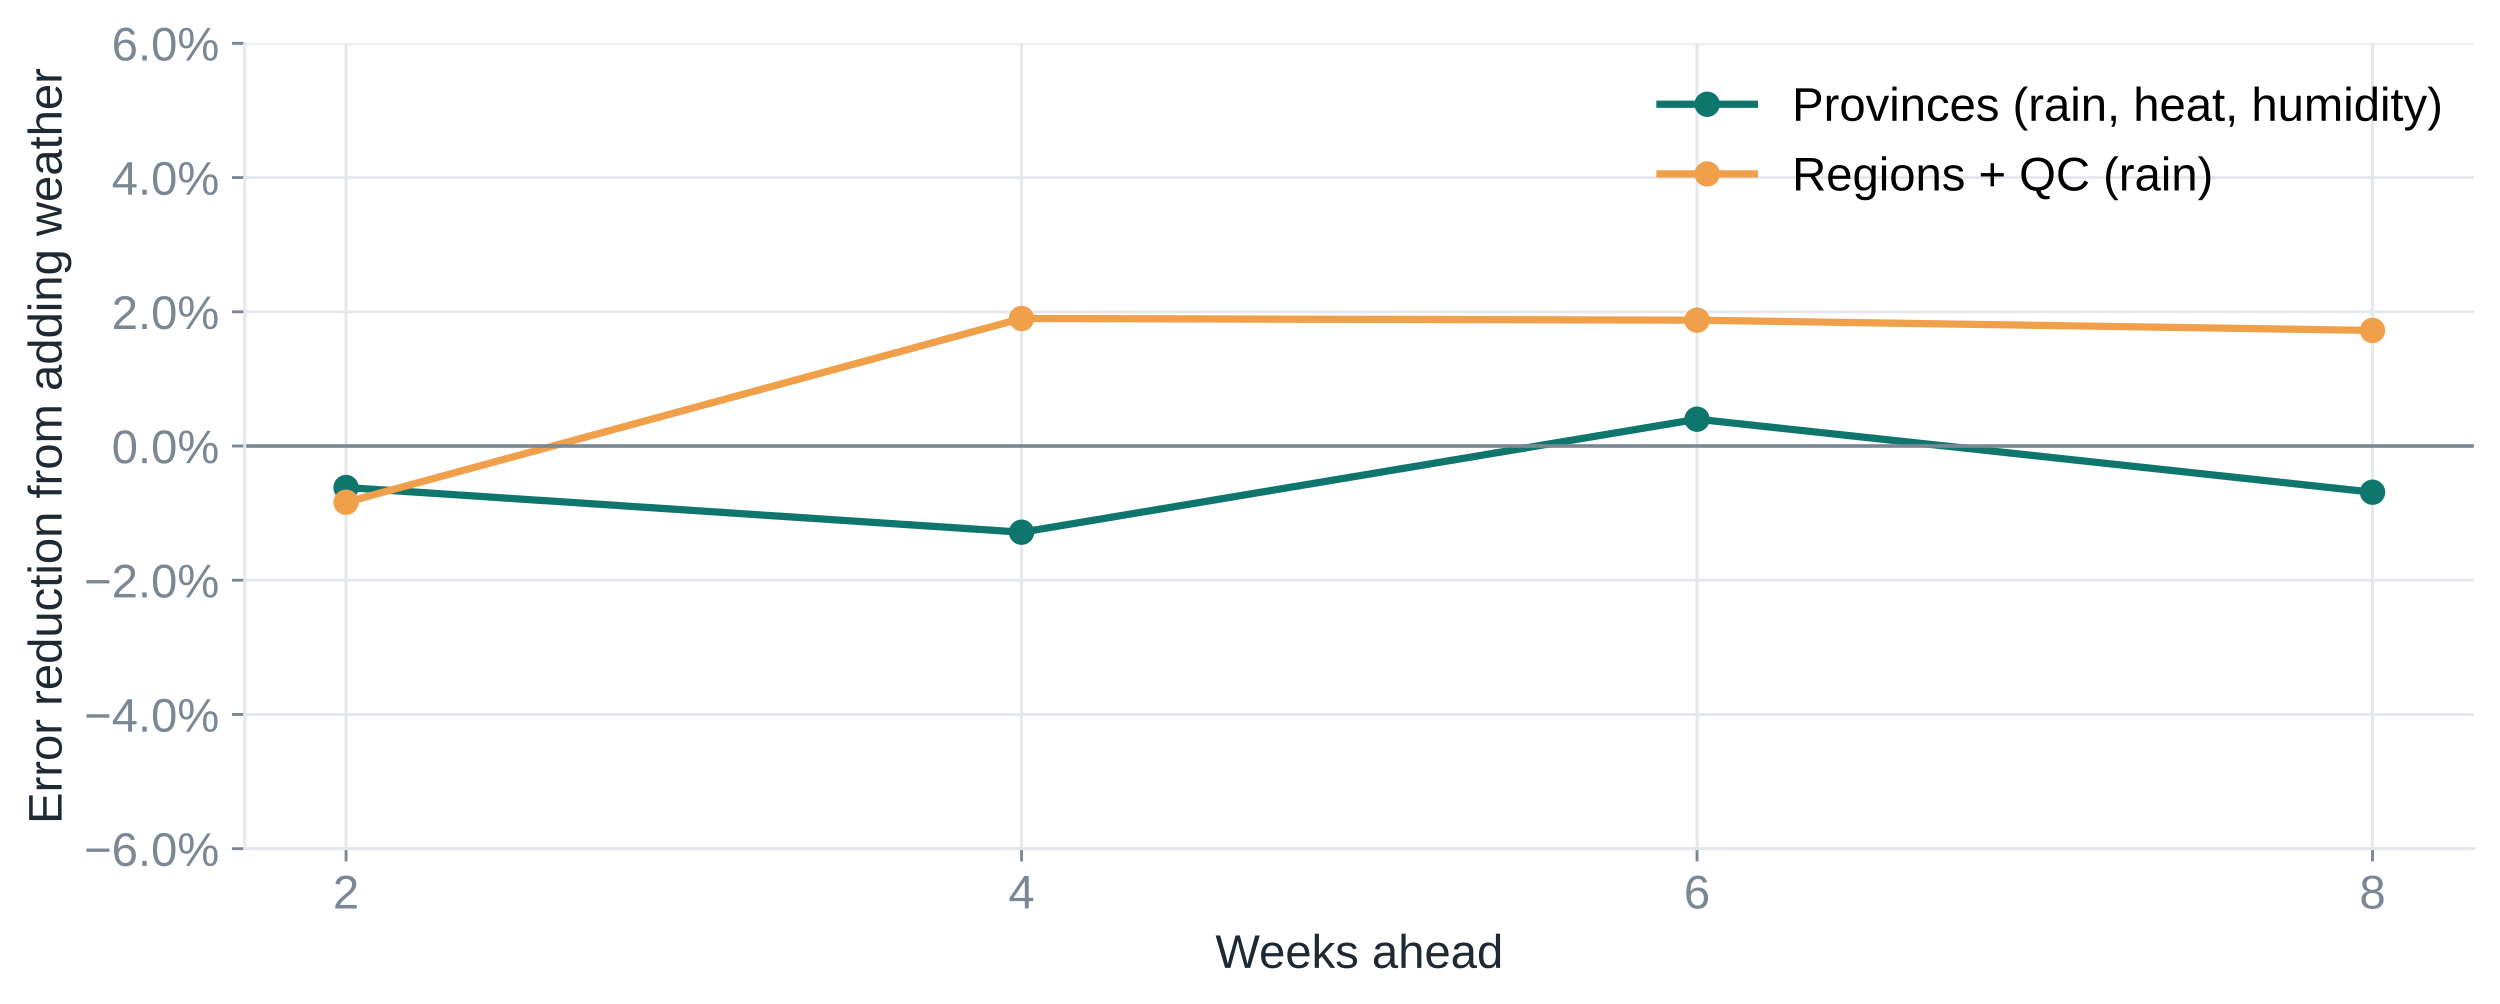
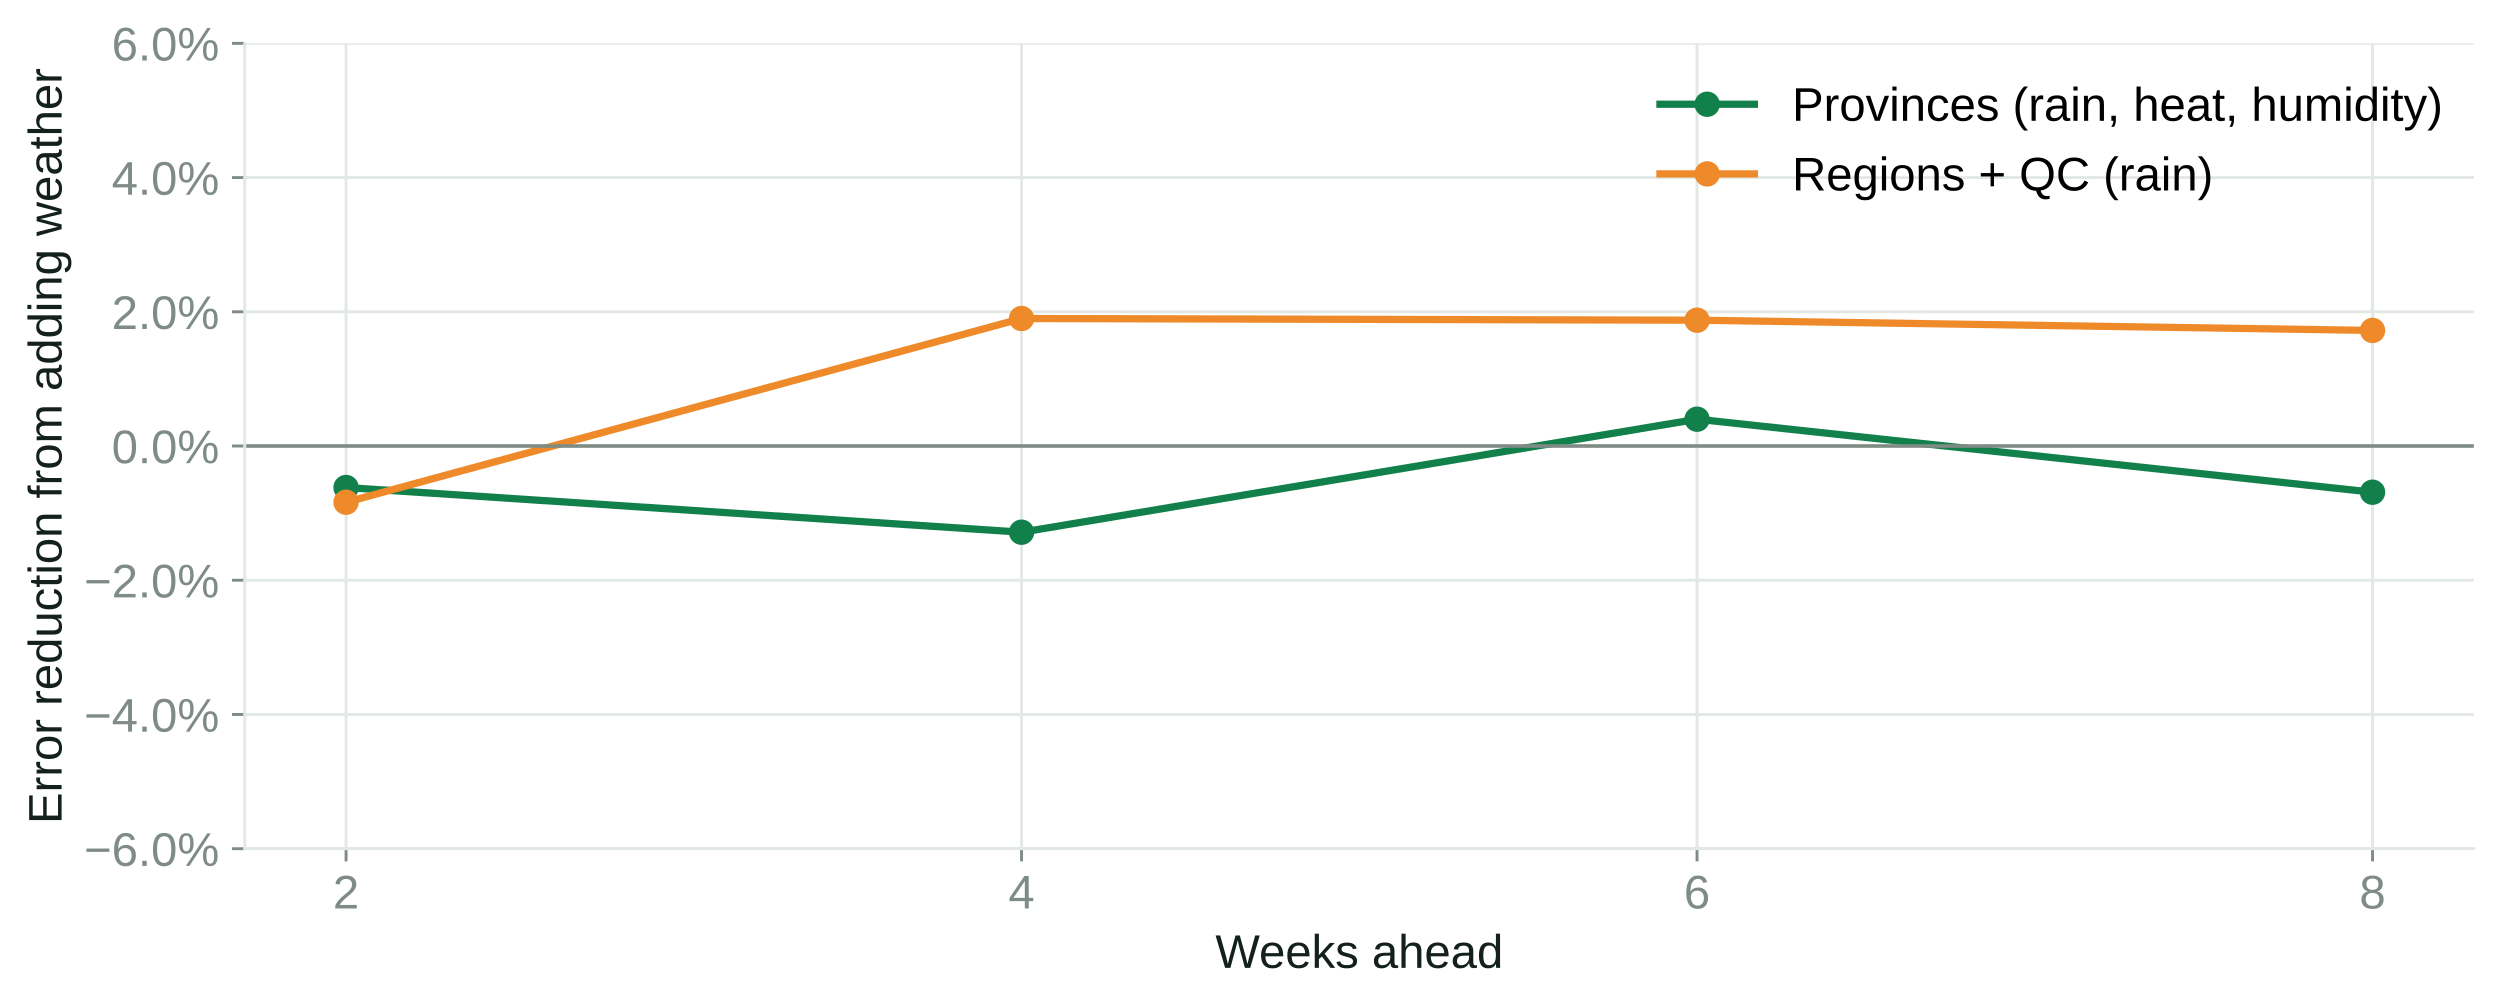
<svg xmlns="http://www.w3.org/2000/svg" xmlns:xlink="http://www.w3.org/1999/xlink" width="688.389pt" height="276.452pt" viewBox="0 0 688.389 276.452" version="1.1">
  <defs>
    <style type="text/css">*{stroke-linejoin: round; stroke-linecap: butt}</style>
  </defs>
  <g id="figure_1">
    <g id="patch_1">
      <path d="M 0 276.452  L 688.389 276.452  L 688.389 0  L 0 0  L 0 276.452  z " style="fill: none" />
    </g>
    <g id="axes_1">
      <g id="patch_2">
        <path d="M 67.389 233.692  L 681.189 233.692  L 681.189 11.932  L 67.389 11.932  L 67.389 233.692  z " style="fill: none" />
      </g>
      <g id="matplotlib.axis_1">
        <g id="xtick_1">
          <g id="line2d_1">
-             <path d="M 95.289 233.692  L 95.289 11.932  " clip-path="url(#p6e23718f36)" style="fill: none; stroke: #e4e7eb; stroke-width: 0.8; stroke-linecap: square" />
+             <path d="M 95.289 233.692  L 95.289 11.932  " clip-path="url(#p7f72ec5e23)" style="fill: none; stroke: #e2e8e4; stroke-width: 0.8; stroke-linecap: square" />
          </g>
          <g id="line2d_2">
            <defs>
-               <path id="me6b55ff313" d="M 0 0  L 0 3.5  " style="stroke: #7b8794; stroke-width: 0.8" />
+               <path id="m581248b361" d="M 0 0  L 0 3.5  " style="stroke: #7e8c85; stroke-width: 0.8" />
            </defs>
            <g>
-               <use xlink:href="#me6b55ff313" x="95.289" y="233.692" style="fill: #7b8794; stroke: #7b8794; stroke-width: 0.8" />
+               <use xlink:href="#m581248b361" x="95.289" y="233.692" style="fill: #7e8c85; stroke: #7e8c85; stroke-width: 0.8" />
            </g>
          </g>
          <g id="text_1">
-             <text style="font-size: 13px; font-family: 'Segoe UI', 'Arial', 'DejaVu Sans', sans-serif; text-anchor: middle; fill: #7b8794" x="95.289" y="250.157" transform="rotate(-0 95.28875 250.1565)">2</text>
+             <text style="font-size: 13px; font-family: 'Segoe UI', 'Arial', 'DejaVu Sans', sans-serif; text-anchor: middle; fill: #7e8c85" x="95.289" y="250.157" transform="rotate(-0 95.28875 250.1565)">2</text>
          </g>
        </g>
        <g id="xtick_2">
          <g id="line2d_3">
-             <path d="M 281.289 233.692  L 281.289 11.932  " clip-path="url(#p6e23718f36)" style="fill: none; stroke: #e4e7eb; stroke-width: 0.8; stroke-linecap: square" />
+             <path d="M 281.289 233.692  L 281.289 11.932  " clip-path="url(#p7f72ec5e23)" style="fill: none; stroke: #e2e8e4; stroke-width: 0.8; stroke-linecap: square" />
          </g>
          <g id="line2d_4">
            <g>
-               <use xlink:href="#me6b55ff313" x="281.289" y="233.692" style="fill: #7b8794; stroke: #7b8794; stroke-width: 0.8" />
+               <use xlink:href="#m581248b361" x="281.289" y="233.692" style="fill: #7e8c85; stroke: #7e8c85; stroke-width: 0.8" />
            </g>
          </g>
          <g id="text_2">
-             <text style="font-size: 13px; font-family: 'Segoe UI', 'Arial', 'DejaVu Sans', sans-serif; text-anchor: middle; fill: #7b8794" x="281.289" y="250.157" transform="rotate(-0 281.2887 250.1565)">4</text>
+             <text style="font-size: 13px; font-family: 'Segoe UI', 'Arial', 'DejaVu Sans', sans-serif; text-anchor: middle; fill: #7e8c85" x="281.289" y="250.157" transform="rotate(-0 281.2887 250.1565)">4</text>
          </g>
        </g>
        <g id="xtick_3">
          <g id="line2d_5">
-             <path d="M 467.289 233.692  L 467.289 11.932  " clip-path="url(#p6e23718f36)" style="fill: none; stroke: #e4e7eb; stroke-width: 0.8; stroke-linecap: square" />
+             <path d="M 467.289 233.692  L 467.289 11.932  " clip-path="url(#p7f72ec5e23)" style="fill: none; stroke: #e2e8e4; stroke-width: 0.8; stroke-linecap: square" />
          </g>
          <g id="line2d_6">
            <g>
-               <use xlink:href="#me6b55ff313" x="467.289" y="233.692" style="fill: #7b8794; stroke: #7b8794; stroke-width: 0.8" />
+               <use xlink:href="#m581248b361" x="467.289" y="233.692" style="fill: #7e8c85; stroke: #7e8c85; stroke-width: 0.8" />
            </g>
          </g>
          <g id="text_3">
-             <text style="font-size: 13px; font-family: 'Segoe UI', 'Arial', 'DejaVu Sans', sans-serif; text-anchor: middle; fill: #7b8794" x="467.289" y="250.157" transform="rotate(-0 467.2887 250.1565)">6</text>
+             <text style="font-size: 13px; font-family: 'Segoe UI', 'Arial', 'DejaVu Sans', sans-serif; text-anchor: middle; fill: #7e8c85" x="467.289" y="250.157" transform="rotate(-0 467.2887 250.1565)">6</text>
          </g>
        </g>
        <g id="xtick_4">
          <g id="line2d_7">
-             <path d="M 653.289 233.692  L 653.289 11.932  " clip-path="url(#p6e23718f36)" style="fill: none; stroke: #e4e7eb; stroke-width: 0.8; stroke-linecap: square" />
+             <path d="M 653.289 233.692  L 653.289 11.932  " clip-path="url(#p7f72ec5e23)" style="fill: none; stroke: #e2e8e4; stroke-width: 0.8; stroke-linecap: square" />
          </g>
          <g id="line2d_8">
            <g>
-               <use xlink:href="#me6b55ff313" x="653.289" y="233.692" style="fill: #7b8794; stroke: #7b8794; stroke-width: 0.8" />
+               <use xlink:href="#m581248b361" x="653.289" y="233.692" style="fill: #7e8c85; stroke: #7e8c85; stroke-width: 0.8" />
            </g>
          </g>
          <g id="text_4">
-             <text style="font-size: 13px; font-family: 'Segoe UI', 'Arial', 'DejaVu Sans', sans-serif; text-anchor: middle; fill: #7b8794" x="653.289" y="250.157" transform="rotate(-0 653.2888 250.1565)">8</text>
+             <text style="font-size: 13px; font-family: 'Segoe UI', 'Arial', 'DejaVu Sans', sans-serif; text-anchor: middle; fill: #7e8c85" x="653.289" y="250.157" transform="rotate(-0 653.2888 250.1565)">8</text>
          </g>
        </g>
        <g id="text_5">
-           <text style="font-size: 13px; font-family: 'Segoe UI', 'Arial', 'DejaVu Sans', sans-serif; text-anchor: middle; fill: #1f2933" x="374.289" y="266.516" transform="rotate(-0 374.2887 266.5164)">Weeks ahead</text>
+           <text style="font-size: 13px; font-family: 'Segoe UI', 'Arial', 'DejaVu Sans', sans-serif; text-anchor: middle; fill: #14211b" x="374.289" y="266.516" transform="rotate(-0 374.2887 266.5164)">Weeks ahead</text>
        </g>
      </g>
      <g id="matplotlib.axis_2">
        <g id="ytick_1">
          <g id="line2d_9">
-             <path d="M 67.389 233.692  L 681.189 233.692  " clip-path="url(#p6e23718f36)" style="fill: none; stroke: #e4e7eb; stroke-width: 0.8; stroke-linecap: square" />
+             <path d="M 67.389 233.692  L 681.189 233.692  " clip-path="url(#p7f72ec5e23)" style="fill: none; stroke: #e2e8e4; stroke-width: 0.8; stroke-linecap: square" />
          </g>
          <g id="line2d_10">
            <defs>
-               <path id="me12eeebc43" d="M 0 0  L -3.5 0  " style="stroke: #7b8794; stroke-width: 0.8" />
+               <path id="ma4c0afc6bb" d="M 0 0  L -3.5 0  " style="stroke: #7e8c85; stroke-width: 0.8" />
            </defs>
            <g>
-               <use xlink:href="#me12eeebc43" x="67.389" y="233.692" style="fill: #7b8794; stroke: #7b8794; stroke-width: 0.8" />
+               <use xlink:href="#ma4c0afc6bb" x="67.389" y="233.692" style="fill: #7e8c85; stroke: #7e8c85; stroke-width: 0.8" />
            </g>
          </g>
          <g id="text_6">
-             <text style="font-size: 13px; font-family: 'Segoe UI', 'Arial', 'DejaVu Sans', sans-serif; text-anchor: end; fill: #7b8794" x="60.389" y="238.424" transform="rotate(-0 60.38875 238.4244)">−6.0%</text>
+             <text style="font-size: 13px; font-family: 'Segoe UI', 'Arial', 'DejaVu Sans', sans-serif; text-anchor: end; fill: #7e8c85" x="60.389" y="238.424" transform="rotate(-0 60.38875 238.4244)">−6.0%</text>
          </g>
        </g>
        <g id="ytick_2">
          <g id="line2d_11">
-             <path d="M 67.389 196.732  L 681.189 196.732  " clip-path="url(#p6e23718f36)" style="fill: none; stroke: #e4e7eb; stroke-width: 0.8; stroke-linecap: square" />
+             <path d="M 67.389 196.732  L 681.189 196.732  " clip-path="url(#p7f72ec5e23)" style="fill: none; stroke: #e2e8e4; stroke-width: 0.8; stroke-linecap: square" />
          </g>
          <g id="line2d_12">
            <g>
-               <use xlink:href="#me12eeebc43" x="67.389" y="196.732" style="fill: #7b8794; stroke: #7b8794; stroke-width: 0.8" />
+               <use xlink:href="#ma4c0afc6bb" x="67.389" y="196.732" style="fill: #7e8c85; stroke: #7e8c85; stroke-width: 0.8" />
            </g>
          </g>
          <g id="text_7">
-             <text style="font-size: 13px; font-family: 'Segoe UI', 'Arial', 'DejaVu Sans', sans-serif; text-anchor: end; fill: #7b8794" x="60.389" y="201.464" transform="rotate(-0 60.38875 201.4644)">−4.0%</text>
+             <text style="font-size: 13px; font-family: 'Segoe UI', 'Arial', 'DejaVu Sans', sans-serif; text-anchor: end; fill: #7e8c85" x="60.389" y="201.464" transform="rotate(-0 60.38875 201.4644)">−4.0%</text>
          </g>
        </g>
        <g id="ytick_3">
          <g id="line2d_13">
-             <path d="M 67.389 159.772  L 681.189 159.772  " clip-path="url(#p6e23718f36)" style="fill: none; stroke: #e4e7eb; stroke-width: 0.8; stroke-linecap: square" />
+             <path d="M 67.389 159.772  L 681.189 159.772  " clip-path="url(#p7f72ec5e23)" style="fill: none; stroke: #e2e8e4; stroke-width: 0.8; stroke-linecap: square" />
          </g>
          <g id="line2d_14">
            <g>
-               <use xlink:href="#me12eeebc43" x="67.389" y="159.772" style="fill: #7b8794; stroke: #7b8794; stroke-width: 0.8" />
+               <use xlink:href="#ma4c0afc6bb" x="67.389" y="159.772" style="fill: #7e8c85; stroke: #7e8c85; stroke-width: 0.8" />
            </g>
          </g>
          <g id="text_8">
-             <text style="font-size: 13px; font-family: 'Segoe UI', 'Arial', 'DejaVu Sans', sans-serif; text-anchor: end; fill: #7b8794" x="60.389" y="164.504" transform="rotate(-0 60.38875 164.5044)">−2.0%</text>
+             <text style="font-size: 13px; font-family: 'Segoe UI', 'Arial', 'DejaVu Sans', sans-serif; text-anchor: end; fill: #7e8c85" x="60.389" y="164.504" transform="rotate(-0 60.38875 164.5044)">−2.0%</text>
          </g>
        </g>
        <g id="ytick_4">
          <g id="line2d_15">
-             <path d="M 67.389 122.812  L 681.189 122.812  " clip-path="url(#p6e23718f36)" style="fill: none; stroke: #e4e7eb; stroke-width: 0.8; stroke-linecap: square" />
+             <path d="M 67.389 122.812  L 681.189 122.812  " clip-path="url(#p7f72ec5e23)" style="fill: none; stroke: #e2e8e4; stroke-width: 0.8; stroke-linecap: square" />
          </g>
          <g id="line2d_16">
            <g>
-               <use xlink:href="#me12eeebc43" x="67.389" y="122.812" style="fill: #7b8794; stroke: #7b8794; stroke-width: 0.8" />
+               <use xlink:href="#ma4c0afc6bb" x="67.389" y="122.812" style="fill: #7e8c85; stroke: #7e8c85; stroke-width: 0.8" />
            </g>
          </g>
          <g id="text_9">
-             <text style="font-size: 13px; font-family: 'Segoe UI', 'Arial', 'DejaVu Sans', sans-serif; text-anchor: end; fill: #7b8794" x="60.389" y="127.544" transform="rotate(-0 60.38875 127.5444)">0.0%</text>
+             <text style="font-size: 13px; font-family: 'Segoe UI', 'Arial', 'DejaVu Sans', sans-serif; text-anchor: end; fill: #7e8c85" x="60.389" y="127.544" transform="rotate(-0 60.38875 127.5444)">0.0%</text>
          </g>
        </g>
        <g id="ytick_5">
          <g id="line2d_17">
-             <path d="M 67.389 85.852  L 681.189 85.852  " clip-path="url(#p6e23718f36)" style="fill: none; stroke: #e4e7eb; stroke-width: 0.8; stroke-linecap: square" />
+             <path d="M 67.389 85.852  L 681.189 85.852  " clip-path="url(#p7f72ec5e23)" style="fill: none; stroke: #e2e8e4; stroke-width: 0.8; stroke-linecap: square" />
          </g>
          <g id="line2d_18">
            <g>
-               <use xlink:href="#me12eeebc43" x="67.389" y="85.852" style="fill: #7b8794; stroke: #7b8794; stroke-width: 0.8" />
+               <use xlink:href="#ma4c0afc6bb" x="67.389" y="85.852" style="fill: #7e8c85; stroke: #7e8c85; stroke-width: 0.8" />
            </g>
          </g>
          <g id="text_10">
-             <text style="font-size: 13px; font-family: 'Segoe UI', 'Arial', 'DejaVu Sans', sans-serif; text-anchor: end; fill: #7b8794" x="60.389" y="90.584" transform="rotate(-0 60.38875 90.58436)">2.0%</text>
+             <text style="font-size: 13px; font-family: 'Segoe UI', 'Arial', 'DejaVu Sans', sans-serif; text-anchor: end; fill: #7e8c85" x="60.389" y="90.584" transform="rotate(-0 60.38875 90.58436)">2.0%</text>
          </g>
        </g>
        <g id="ytick_6">
          <g id="line2d_19">
-             <path d="M 67.389 48.892  L 681.189 48.892  " clip-path="url(#p6e23718f36)" style="fill: none; stroke: #e4e7eb; stroke-width: 0.8; stroke-linecap: square" />
+             <path d="M 67.389 48.892  L 681.189 48.892  " clip-path="url(#p7f72ec5e23)" style="fill: none; stroke: #e2e8e4; stroke-width: 0.8; stroke-linecap: square" />
          </g>
          <g id="line2d_20">
            <g>
-               <use xlink:href="#me12eeebc43" x="67.389" y="48.892" style="fill: #7b8794; stroke: #7b8794; stroke-width: 0.8" />
+               <use xlink:href="#ma4c0afc6bb" x="67.389" y="48.892" style="fill: #7e8c85; stroke: #7e8c85; stroke-width: 0.8" />
            </g>
          </g>
          <g id="text_11">
-             <text style="font-size: 13px; font-family: 'Segoe UI', 'Arial', 'DejaVu Sans', sans-serif; text-anchor: end; fill: #7b8794" x="60.389" y="53.624" transform="rotate(-0 60.38875 53.62436)">4.0%</text>
+             <text style="font-size: 13px; font-family: 'Segoe UI', 'Arial', 'DejaVu Sans', sans-serif; text-anchor: end; fill: #7e8c85" x="60.389" y="53.624" transform="rotate(-0 60.38875 53.62436)">4.0%</text>
          </g>
        </g>
        <g id="ytick_7">
          <g id="line2d_21">
-             <path d="M 67.389 11.932  L 681.189 11.932  " clip-path="url(#p6e23718f36)" style="fill: none; stroke: #e4e7eb; stroke-width: 0.8; stroke-linecap: square" />
+             <path d="M 67.389 11.932  L 681.189 11.932  " clip-path="url(#p7f72ec5e23)" style="fill: none; stroke: #e2e8e4; stroke-width: 0.8; stroke-linecap: square" />
          </g>
          <g id="line2d_22">
            <g>
-               <use xlink:href="#me12eeebc43" x="67.389" y="11.932" style="fill: #7b8794; stroke: #7b8794; stroke-width: 0.8" />
+               <use xlink:href="#ma4c0afc6bb" x="67.389" y="11.932" style="fill: #7e8c85; stroke: #7e8c85; stroke-width: 0.8" />
            </g>
          </g>
          <g id="text_12">
-             <text style="font-size: 13px; font-family: 'Segoe UI', 'Arial', 'DejaVu Sans', sans-serif; text-anchor: end; fill: #7b8794" x="60.389" y="16.664" transform="rotate(-0 60.38875 16.66436)">6.0%</text>
+             <text style="font-size: 13px; font-family: 'Segoe UI', 'Arial', 'DejaVu Sans', sans-serif; text-anchor: end; fill: #7e8c85" x="60.389" y="16.664" transform="rotate(-0 60.38875 16.66436)">6.0%</text>
          </g>
        </g>
        <g id="text_13">
-           <text style="font-size: 13px; font-family: 'Segoe UI', 'Arial', 'DejaVu Sans', sans-serif; text-anchor: middle; fill: #1f2933" x="16.962" y="122.812" transform="rotate(-90 16.96219 122.8122)">Error reduction from adding weather</text>
+           <text style="font-size: 13px; font-family: 'Segoe UI', 'Arial', 'DejaVu Sans', sans-serif; text-anchor: middle; fill: #14211b" x="16.962" y="122.812" transform="rotate(-90 16.96219 122.8122)">Error reduction from adding weather</text>
        </g>
      </g>
      <g id="line2d_23">
-         <path d="M 95.289 134.244  L 281.289 146.549  L 467.289 115.431  L 653.289 135.534  " clip-path="url(#p6e23718f36)" style="fill: none; stroke: #0f766e; stroke-width: 2; stroke-linecap: square" />
+         <path d="M 95.289 134.244  L 281.289 146.549  L 467.289 115.431  L 653.289 135.534  " clip-path="url(#p7f72ec5e23)" style="fill: none; stroke: #12804a; stroke-width: 2; stroke-linecap: square" />
        <defs>
-           <path id="mf56f8b5f97" d="M 0 3  C 0.796 3 1.559 2.684 2.121 2.121  C 2.684 1.559 3 0.796 3 0  C 3 -0.796 2.684 -1.559 2.121 -2.121  C 1.559 -2.684 0.796 -3 0 -3  C -0.796 -3 -1.559 -2.684 -2.121 -2.121  C -2.684 -1.559 -3 -0.796 -3 0  C -3 0.796 -2.684 1.559 -2.121 2.121  C -1.559 2.684 -0.796 3 0 3  z " style="stroke: #0f766e" />
+           <path id="m94dd991038" d="M 0 3  C 0.796 3 1.559 2.684 2.121 2.121  C 2.684 1.559 3 0.796 3 0  C 3 -0.796 2.684 -1.559 2.121 -2.121  C 1.559 -2.684 0.796 -3 0 -3  C -0.796 -3 -1.559 -2.684 -2.121 -2.121  C -2.684 -1.559 -3 -0.796 -3 0  C -3 0.796 -2.684 1.559 -2.121 2.121  C -1.559 2.684 -0.796 3 0 3  z " style="stroke: #12804a" />
        </defs>
-         <g clip-path="url(#p6e23718f36)">
-           <use xlink:href="#mf56f8b5f97" x="95.289" y="134.244" style="fill: #0f766e; stroke: #0f766e" />
-           <use xlink:href="#mf56f8b5f97" x="281.289" y="146.549" style="fill: #0f766e; stroke: #0f766e" />
-           <use xlink:href="#mf56f8b5f97" x="467.289" y="115.431" style="fill: #0f766e; stroke: #0f766e" />
-           <use xlink:href="#mf56f8b5f97" x="653.289" y="135.534" style="fill: #0f766e; stroke: #0f766e" />
+         <g clip-path="url(#p7f72ec5e23)">
+           <use xlink:href="#m94dd991038" x="95.289" y="134.244" style="fill: #12804a; stroke: #12804a" />
+           <use xlink:href="#m94dd991038" x="281.289" y="146.549" style="fill: #12804a; stroke: #12804a" />
+           <use xlink:href="#m94dd991038" x="467.289" y="115.431" style="fill: #12804a; stroke: #12804a" />
+           <use xlink:href="#m94dd991038" x="653.289" y="135.534" style="fill: #12804a; stroke: #12804a" />
        </g>
      </g>
      <g id="line2d_24">
-         <path d="M 95.289 138.297  L 281.289 87.704  L 467.289 88.17  L 653.289 90.99  " clip-path="url(#p6e23718f36)" style="fill: none; stroke: #f0a04b; stroke-width: 2; stroke-linecap: square" />
+         <path d="M 95.289 138.297  L 281.289 87.704  L 467.289 88.17  L 653.289 90.99  " clip-path="url(#p7f72ec5e23)" style="fill: none; stroke: #ee8a2a; stroke-width: 2; stroke-linecap: square" />
        <defs>
-           <path id="m6bf629dbf5" d="M 0 3  C 0.796 3 1.559 2.684 2.121 2.121  C 2.684 1.559 3 0.796 3 0  C 3 -0.796 2.684 -1.559 2.121 -2.121  C 1.559 -2.684 0.796 -3 0 -3  C -0.796 -3 -1.559 -2.684 -2.121 -2.121  C -2.684 -1.559 -3 -0.796 -3 0  C -3 0.796 -2.684 1.559 -2.121 2.121  C -1.559 2.684 -0.796 3 0 3  z " style="stroke: #f0a04b" />
+           <path id="mbedaa5d6a2" d="M 0 3  C 0.796 3 1.559 2.684 2.121 2.121  C 2.684 1.559 3 0.796 3 0  C 3 -0.796 2.684 -1.559 2.121 -2.121  C 1.559 -2.684 0.796 -3 0 -3  C -0.796 -3 -1.559 -2.684 -2.121 -2.121  C -2.684 -1.559 -3 -0.796 -3 0  C -3 0.796 -2.684 1.559 -2.121 2.121  C -1.559 2.684 -0.796 3 0 3  z " style="stroke: #ee8a2a" />
        </defs>
-         <g clip-path="url(#p6e23718f36)">
-           <use xlink:href="#m6bf629dbf5" x="95.289" y="138.297" style="fill: #f0a04b; stroke: #f0a04b" />
-           <use xlink:href="#m6bf629dbf5" x="281.289" y="87.704" style="fill: #f0a04b; stroke: #f0a04b" />
-           <use xlink:href="#m6bf629dbf5" x="467.289" y="88.17" style="fill: #f0a04b; stroke: #f0a04b" />
-           <use xlink:href="#m6bf629dbf5" x="653.289" y="90.99" style="fill: #f0a04b; stroke: #f0a04b" />
+         <g clip-path="url(#p7f72ec5e23)">
+           <use xlink:href="#mbedaa5d6a2" x="95.289" y="138.297" style="fill: #ee8a2a; stroke: #ee8a2a" />
+           <use xlink:href="#mbedaa5d6a2" x="281.289" y="87.704" style="fill: #ee8a2a; stroke: #ee8a2a" />
+           <use xlink:href="#mbedaa5d6a2" x="467.289" y="88.17" style="fill: #ee8a2a; stroke: #ee8a2a" />
+           <use xlink:href="#mbedaa5d6a2" x="653.289" y="90.99" style="fill: #ee8a2a; stroke: #ee8a2a" />
        </g>
      </g>
      <g id="line2d_25">
-         <path d="M 67.389 122.812  L 681.189 122.812  " clip-path="url(#p6e23718f36)" style="fill: none; stroke: #7b8794; stroke-linecap: square" />
+         <path d="M 67.389 122.812  L 681.189 122.812  " clip-path="url(#p7f72ec5e23)" style="fill: none; stroke: #7e8c85; stroke-linecap: square" />
      </g>
      <g id="patch_3">
-         <path d="M 67.389 233.692  L 67.389 11.932  " style="fill: none; stroke: #e4e7eb; stroke-width: 0.8; stroke-linejoin: miter; stroke-linecap: square" />
+         <path d="M 67.389 233.692  L 67.389 11.932  " style="fill: none; stroke: #e2e8e4; stroke-width: 0.8; stroke-linejoin: miter; stroke-linecap: square" />
      </g>
      <g id="patch_4">
-         <path d="M 67.389 233.692  L 681.189 233.692  " style="fill: none; stroke: #e4e7eb; stroke-width: 0.8; stroke-linejoin: miter; stroke-linecap: square" />
+         <path d="M 67.389 233.692  L 681.189 233.692  " style="fill: none; stroke: #e2e8e4; stroke-width: 0.8; stroke-linejoin: miter; stroke-linecap: square" />
      </g>
      <g id="legend_1">
        <g id="line2d_26">
-           <path d="M 457.077 28.706  L 470.077 28.706  L 483.077 28.706  " style="fill: none; stroke: #0f766e; stroke-width: 2; stroke-linecap: square" />
+           <path d="M 457.077 28.706  L 470.077 28.706  L 483.077 28.706  " style="fill: none; stroke: #12804a; stroke-width: 2; stroke-linecap: square" />
          <g>
-             <use xlink:href="#mf56f8b5f97" x="470.077" y="28.706" style="fill: #0f766e; stroke: #0f766e" />
+             <use xlink:href="#m94dd991038" x="470.077" y="28.706" style="fill: #12804a; stroke: #12804a" />
          </g>
        </g>
        <g id="text_14">
          <text style="font-size: 13px; font-family: 'Segoe UI', 'Arial', 'DejaVu Sans', sans-serif; text-anchor: start" x="493.477" y="33.256" transform="rotate(-0 493.4769 33.25624)">Provinces (rain, heat, humidity)</text>
        </g>
        <g id="line2d_27">
-           <path d="M 457.077 47.889  L 470.077 47.889  L 483.077 47.889  " style="fill: none; stroke: #f0a04b; stroke-width: 2; stroke-linecap: square" />
+           <path d="M 457.077 47.889  L 470.077 47.889  L 483.077 47.889  " style="fill: none; stroke: #ee8a2a; stroke-width: 2; stroke-linecap: square" />
          <g>
-             <use xlink:href="#m6bf629dbf5" x="470.077" y="47.889" style="fill: #f0a04b; stroke: #f0a04b" />
+             <use xlink:href="#mbedaa5d6a2" x="470.077" y="47.889" style="fill: #ee8a2a; stroke: #ee8a2a" />
          </g>
        </g>
        <g id="text_15">
          <text style="font-size: 13px; font-family: 'Segoe UI', 'Arial', 'DejaVu Sans', sans-serif; text-anchor: start" x="493.477" y="52.439" transform="rotate(-0 493.4769 52.43937)">Regions + QC (rain)</text>
        </g>
      </g>
    </g>
  </g>
  <defs>
-     <clipPath id="p6e23718f36">
+     <clipPath id="p7f72ec5e23">
      <rect x="67.389" y="11.932" width="613.8" height="221.76" />
    </clipPath>
  </defs>
</svg>
